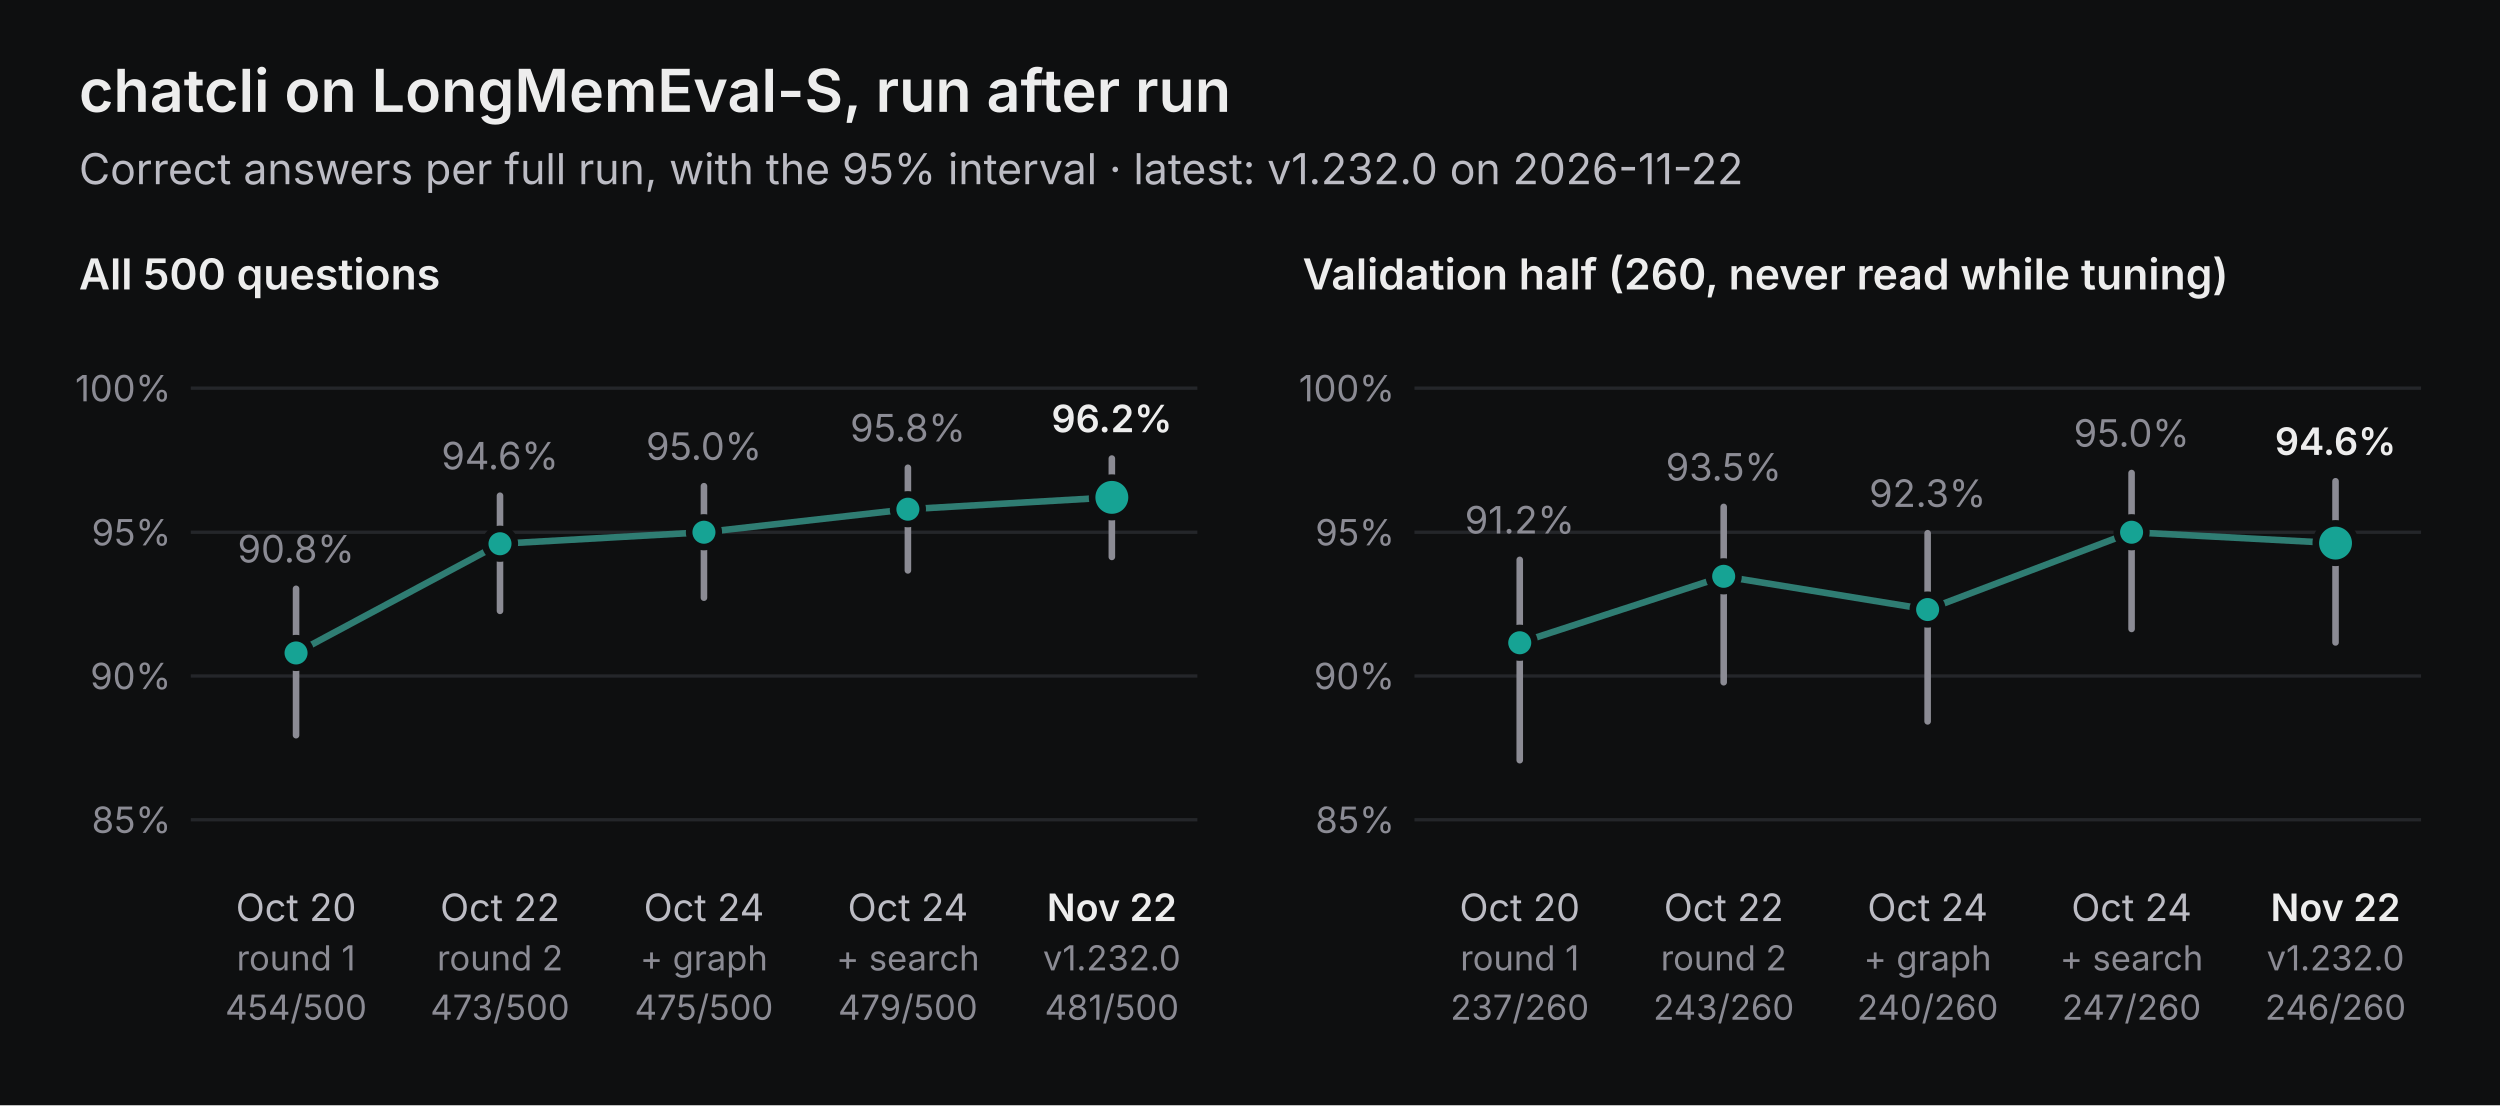
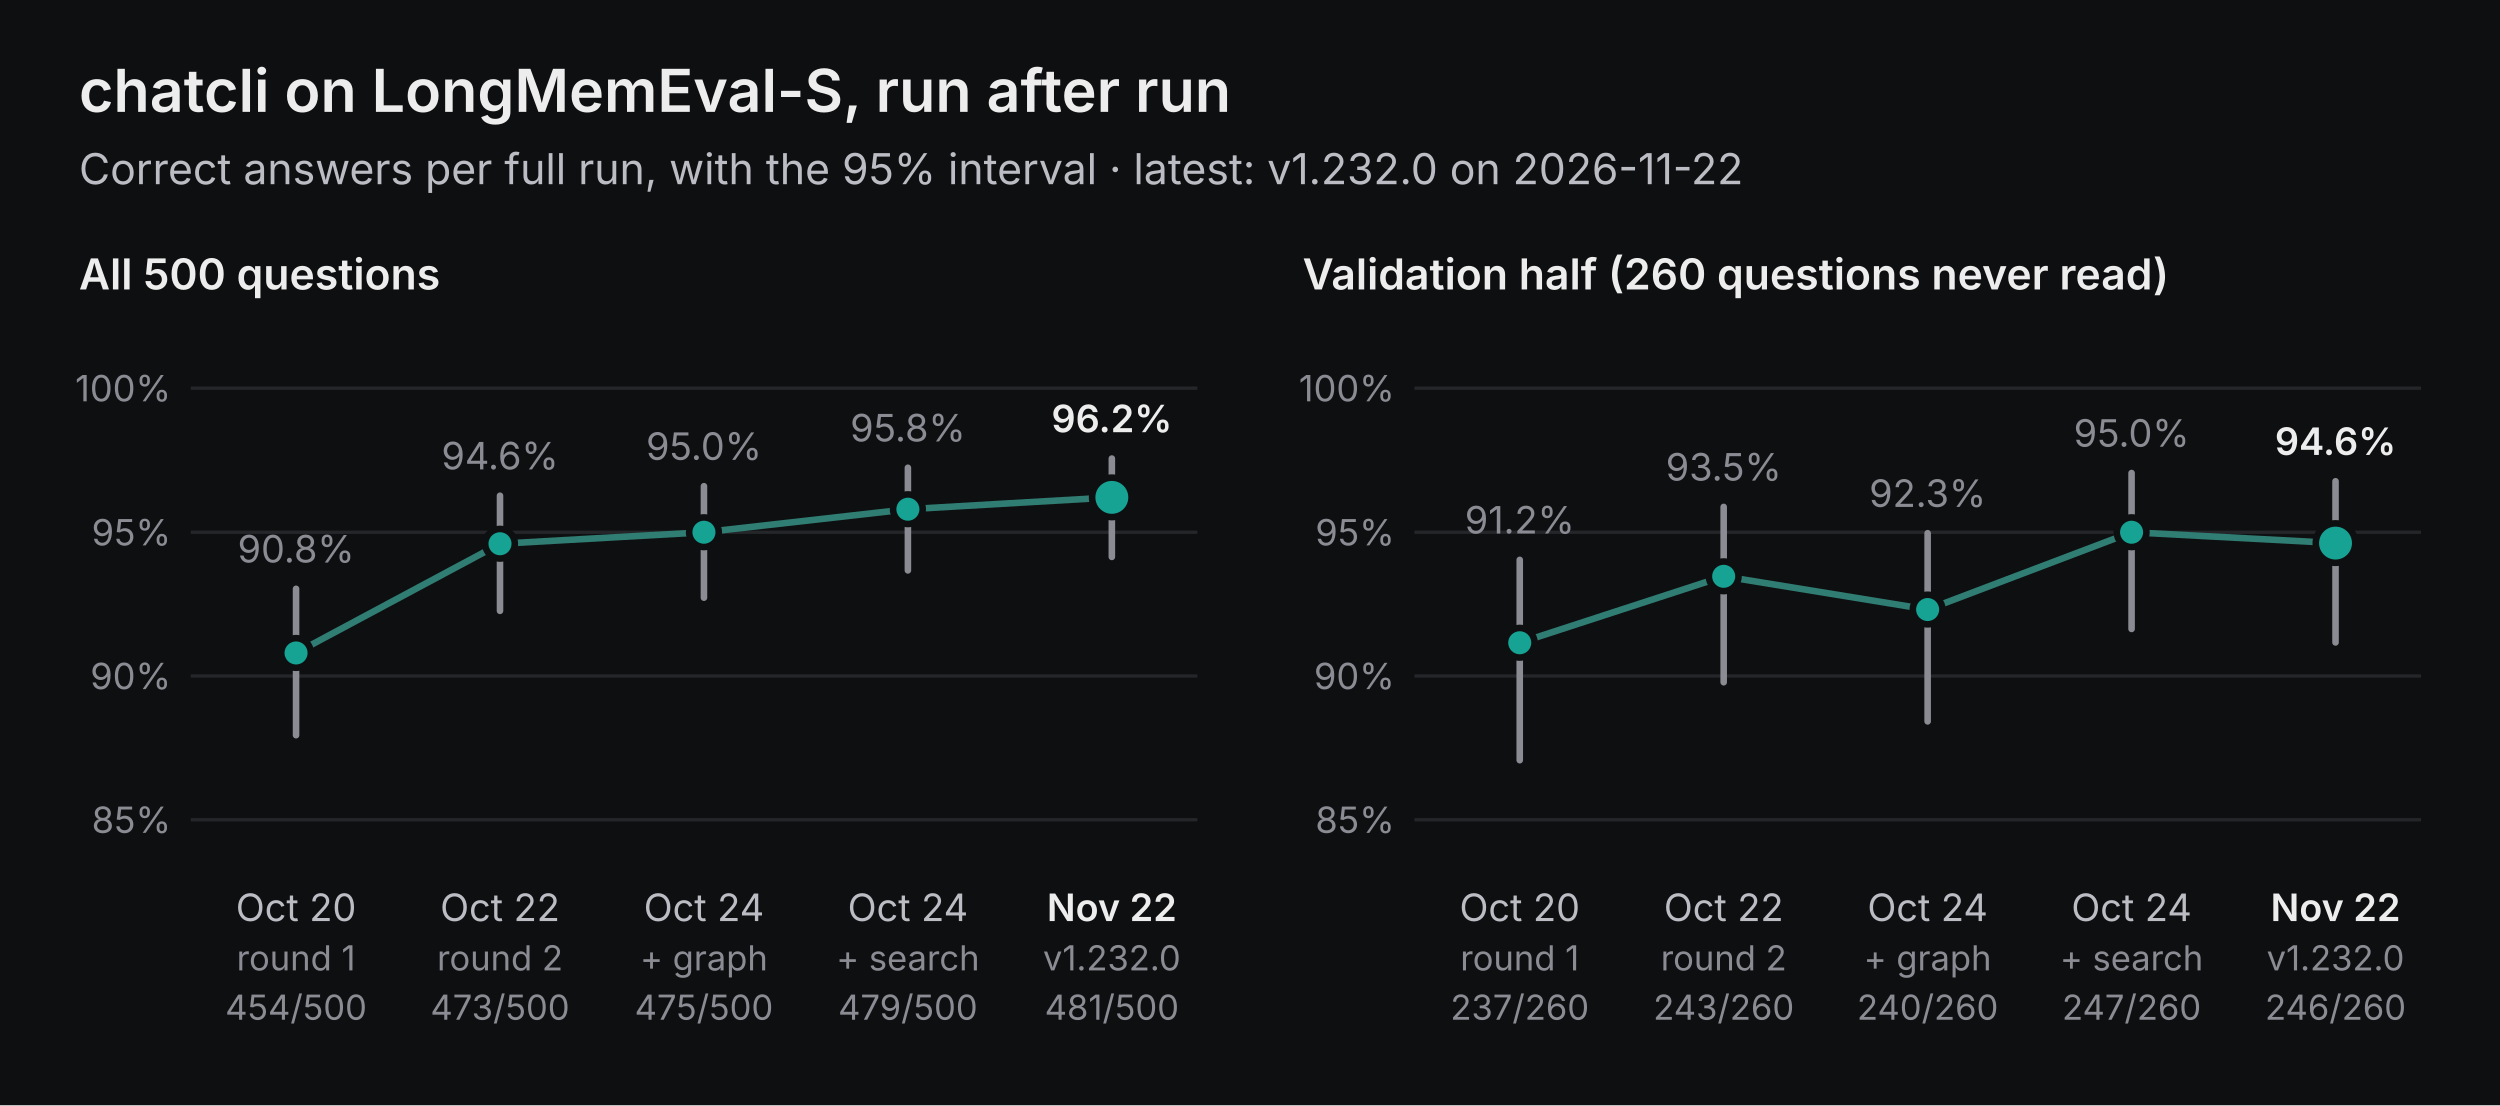
<svg xmlns="http://www.w3.org/2000/svg" width="760" height="336" viewBox="0 0 760 336" font-family="Inter, -apple-system, Segoe UI, sans-serif" role="img" aria-label="chatcli on LongMemEval-S, run after run">
  <rect width="760" height="336" fill="#0E0F10" />
  <text x="24" y="34" font-size="18" font-weight="600" fill="#ededed">chatcli on LongMemEval-S, run after run</text>
  <text x="24" y="56" font-size="13" fill="#bcbcc4">Correct answers per full run, with the 95% interval · latest: v1.232.0 on 2026-11-22</text>
  <text x="24" y="88" font-size="13" font-weight="600" fill="#ededed">All 500 questions</text>
  <line x1="58" y1="249.2" x2="364" y2="249.2" stroke="#24262a" stroke-width="1" />
  <text x="52" y="253.2" font-size="11" text-anchor="end" fill="#8b8b94">85%</text>
  <line x1="58" y1="205.5" x2="364" y2="205.5" stroke="#24262a" stroke-width="1" />
  <text x="52" y="209.5" font-size="11" text-anchor="end" fill="#8b8b94">90%</text>
  <line x1="58" y1="161.8" x2="364" y2="161.8" stroke="#24262a" stroke-width="1" />
  <text x="52" y="165.8" font-size="11" text-anchor="end" fill="#8b8b94">95%</text>
  <line x1="58" y1="118.0" x2="364" y2="118.0" stroke="#24262a" stroke-width="1" />
  <text x="52" y="122.0" font-size="11" text-anchor="end" fill="#8b8b94">100%</text>
  <path d="M90,198.5 L152,165.3 L214,161.8 L276,154.8 L338,151.2" fill="none" stroke="#2f7d73" stroke-width="2" stroke-linejoin="round" />
  <line x1="90" y1="223.5" x2="90" y2="179.0" stroke="#8b8b94" stroke-width="2" stroke-linecap="round" />
  <circle cx="90" cy="198.5" r="4.5" fill="#16a394" stroke="#0E0F10" stroke-width="2" />
  <text x="90" y="171.0" font-size="11.5" text-anchor="middle" font-weight="400" fill="#8b8b94">90.8%</text>
  <text x="90" y="280" font-size="11.5" text-anchor="middle" font-weight="400" fill="#bcbcc4">Oct 20</text>
  <text x="90" y="295" font-size="10.5" text-anchor="middle" fill="#8b8b94">round 1</text>
  <text x="90" y="310" font-size="10.5" text-anchor="middle" fill="#8b8b94">454/500</text>
  <line x1="152" y1="185.7" x2="152" y2="150.7" stroke="#8b8b94" stroke-width="2" stroke-linecap="round" />
  <circle cx="152" cy="165.3" r="4.5" fill="#16a394" stroke="#0E0F10" stroke-width="2" />
  <text x="152" y="142.7" font-size="11.5" text-anchor="middle" font-weight="400" fill="#8b8b94">94.6%</text>
  <text x="152" y="280" font-size="11.5" text-anchor="middle" font-weight="400" fill="#bcbcc4">Oct 22</text>
  <text x="152" y="295" font-size="10.5" text-anchor="middle" fill="#8b8b94">round 2</text>
  <text x="152" y="310" font-size="10.5" text-anchor="middle" fill="#8b8b94">473/500</text>
  <line x1="214" y1="181.7" x2="214" y2="147.8" stroke="#8b8b94" stroke-width="2" stroke-linecap="round" />
  <circle cx="214" cy="161.8" r="4.5" fill="#16a394" stroke="#0E0F10" stroke-width="2" />
  <text x="214" y="139.8" font-size="11.5" text-anchor="middle" font-weight="400" fill="#8b8b94">95.0%</text>
  <text x="214" y="280" font-size="11.5" text-anchor="middle" font-weight="400" fill="#bcbcc4">Oct 24</text>
  <text x="214" y="295" font-size="10.5" text-anchor="middle" fill="#8b8b94">+ graph</text>
  <text x="214" y="310" font-size="10.5" text-anchor="middle" fill="#8b8b94">475/500</text>
  <line x1="276" y1="173.4" x2="276" y2="142.2" stroke="#8b8b94" stroke-width="2" stroke-linecap="round" />
  <circle cx="276" cy="154.8" r="4.5" fill="#16a394" stroke="#0E0F10" stroke-width="2" />
  <text x="276" y="134.2" font-size="11.5" text-anchor="middle" font-weight="400" fill="#8b8b94">95.8%</text>
  <text x="276" y="280" font-size="11.5" text-anchor="middle" font-weight="400" fill="#bcbcc4">Oct 24</text>
  <text x="276" y="295" font-size="10.5" text-anchor="middle" fill="#8b8b94">+ search</text>
  <text x="276" y="310" font-size="10.5" text-anchor="middle" fill="#8b8b94">479/500</text>
  <line x1="338" y1="169.3" x2="338" y2="139.4" stroke="#8b8b94" stroke-width="2" stroke-linecap="round" />
  <circle cx="338" cy="151.2" r="6" fill="#16a394" stroke="#0E0F10" stroke-width="2" />
  <text x="338" y="131.4" font-size="11.5" text-anchor="middle" font-weight="600" fill="#ededed">96.2%</text>
  <text x="338" y="280" font-size="11.5" text-anchor="middle" font-weight="600" fill="#ededed">Nov 22</text>
  <text x="338" y="295" font-size="10.5" text-anchor="middle" fill="#8b8b94">v1.232.0</text>
  <text x="338" y="310" font-size="10.5" text-anchor="middle" fill="#8b8b94">481/500</text>
-   <text x="396" y="88" font-size="13" font-weight="600" fill="#ededed">Validation half (260, never read while tuning)</text>
+   <text x="396" y="88" font-size="13" font-weight="600" fill="#ededed">Validation half (260 questions never read)</text>
  <line x1="430" y1="249.2" x2="736" y2="249.2" stroke="#24262a" stroke-width="1" />
  <text x="424" y="253.2" font-size="11" text-anchor="end" fill="#8b8b94">85%</text>
  <line x1="430" y1="205.5" x2="736" y2="205.5" stroke="#24262a" stroke-width="1" />
  <text x="424" y="209.5" font-size="11" text-anchor="end" fill="#8b8b94">90%</text>
  <line x1="430" y1="161.8" x2="736" y2="161.8" stroke="#24262a" stroke-width="1" />
  <text x="424" y="165.8" font-size="11" text-anchor="end" fill="#8b8b94">95%</text>
  <line x1="430" y1="118.0" x2="736" y2="118.0" stroke="#24262a" stroke-width="1" />
  <text x="424" y="122.0" font-size="11" text-anchor="end" fill="#8b8b94">100%</text>
  <path d="M462,195.4 L524,175.2 L586,185.3 L648,161.8 L710,165.1" fill="none" stroke="#2f7d73" stroke-width="2" stroke-linejoin="round" />
  <line x1="462" y1="231.1" x2="462" y2="170.2" stroke="#8b8b94" stroke-width="2" stroke-linecap="round" />
  <circle cx="462" cy="195.4" r="4.5" fill="#16a394" stroke="#0E0F10" stroke-width="2" />
  <text x="462" y="162.2" font-size="11.5" text-anchor="middle" font-weight="400" fill="#8b8b94">91.2%</text>
  <text x="462" y="280" font-size="11.5" text-anchor="middle" font-weight="400" fill="#bcbcc4">Oct 20</text>
  <text x="462" y="295" font-size="10.5" text-anchor="middle" fill="#8b8b94">round 1</text>
  <text x="462" y="310" font-size="10.5" text-anchor="middle" fill="#8b8b94">237/260</text>
  <line x1="524" y1="207.4" x2="524" y2="154.1" stroke="#8b8b94" stroke-width="2" stroke-linecap="round" />
  <circle cx="524" cy="175.2" r="4.5" fill="#16a394" stroke="#0E0F10" stroke-width="2" />
  <text x="524" y="146.1" font-size="11.5" text-anchor="middle" font-weight="400" fill="#8b8b94">93.5%</text>
  <text x="524" y="280" font-size="11.5" text-anchor="middle" font-weight="400" fill="#bcbcc4">Oct 22</text>
  <text x="524" y="295" font-size="10.5" text-anchor="middle" fill="#8b8b94">round 2</text>
  <text x="524" y="310" font-size="10.5" text-anchor="middle" fill="#8b8b94">243/260</text>
  <line x1="586" y1="219.3" x2="586" y2="162.1" stroke="#8b8b94" stroke-width="2" stroke-linecap="round" />
  <circle cx="586" cy="185.3" r="4.5" fill="#16a394" stroke="#0E0F10" stroke-width="2" />
  <text x="586" y="154.1" font-size="11.5" text-anchor="middle" font-weight="400" fill="#8b8b94">92.3%</text>
  <text x="586" y="280" font-size="11.5" text-anchor="middle" font-weight="400" fill="#bcbcc4">Oct 24</text>
  <text x="586" y="295" font-size="10.5" text-anchor="middle" fill="#8b8b94">+ graph</text>
  <text x="586" y="310" font-size="10.5" text-anchor="middle" fill="#8b8b94">240/260</text>
  <line x1="648" y1="191.2" x2="648" y2="143.8" stroke="#8b8b94" stroke-width="2" stroke-linecap="round" />
  <circle cx="648" cy="161.8" r="4.5" fill="#16a394" stroke="#0E0F10" stroke-width="2" />
  <text x="648" y="135.8" font-size="11.5" text-anchor="middle" font-weight="400" fill="#8b8b94">95.0%</text>
  <text x="648" y="280" font-size="11.5" text-anchor="middle" font-weight="400" fill="#bcbcc4">Oct 24</text>
  <text x="648" y="295" font-size="10.5" text-anchor="middle" fill="#8b8b94">+ search</text>
  <text x="648" y="310" font-size="10.5" text-anchor="middle" fill="#8b8b94">247/260</text>
  <line x1="710" y1="195.3" x2="710" y2="146.3" stroke="#8b8b94" stroke-width="2" stroke-linecap="round" />
  <circle cx="710" cy="165.1" r="6" fill="#16a394" stroke="#0E0F10" stroke-width="2" />
  <text x="710" y="138.3" font-size="11.5" text-anchor="middle" font-weight="600" fill="#ededed">94.6%</text>
  <text x="710" y="280" font-size="11.5" text-anchor="middle" font-weight="600" fill="#ededed">Nov 22</text>
  <text x="710" y="295" font-size="10.5" text-anchor="middle" fill="#8b8b94">v1.232.0</text>
  <text x="710" y="310" font-size="10.5" text-anchor="middle" fill="#8b8b94">246/260</text>
</svg>
